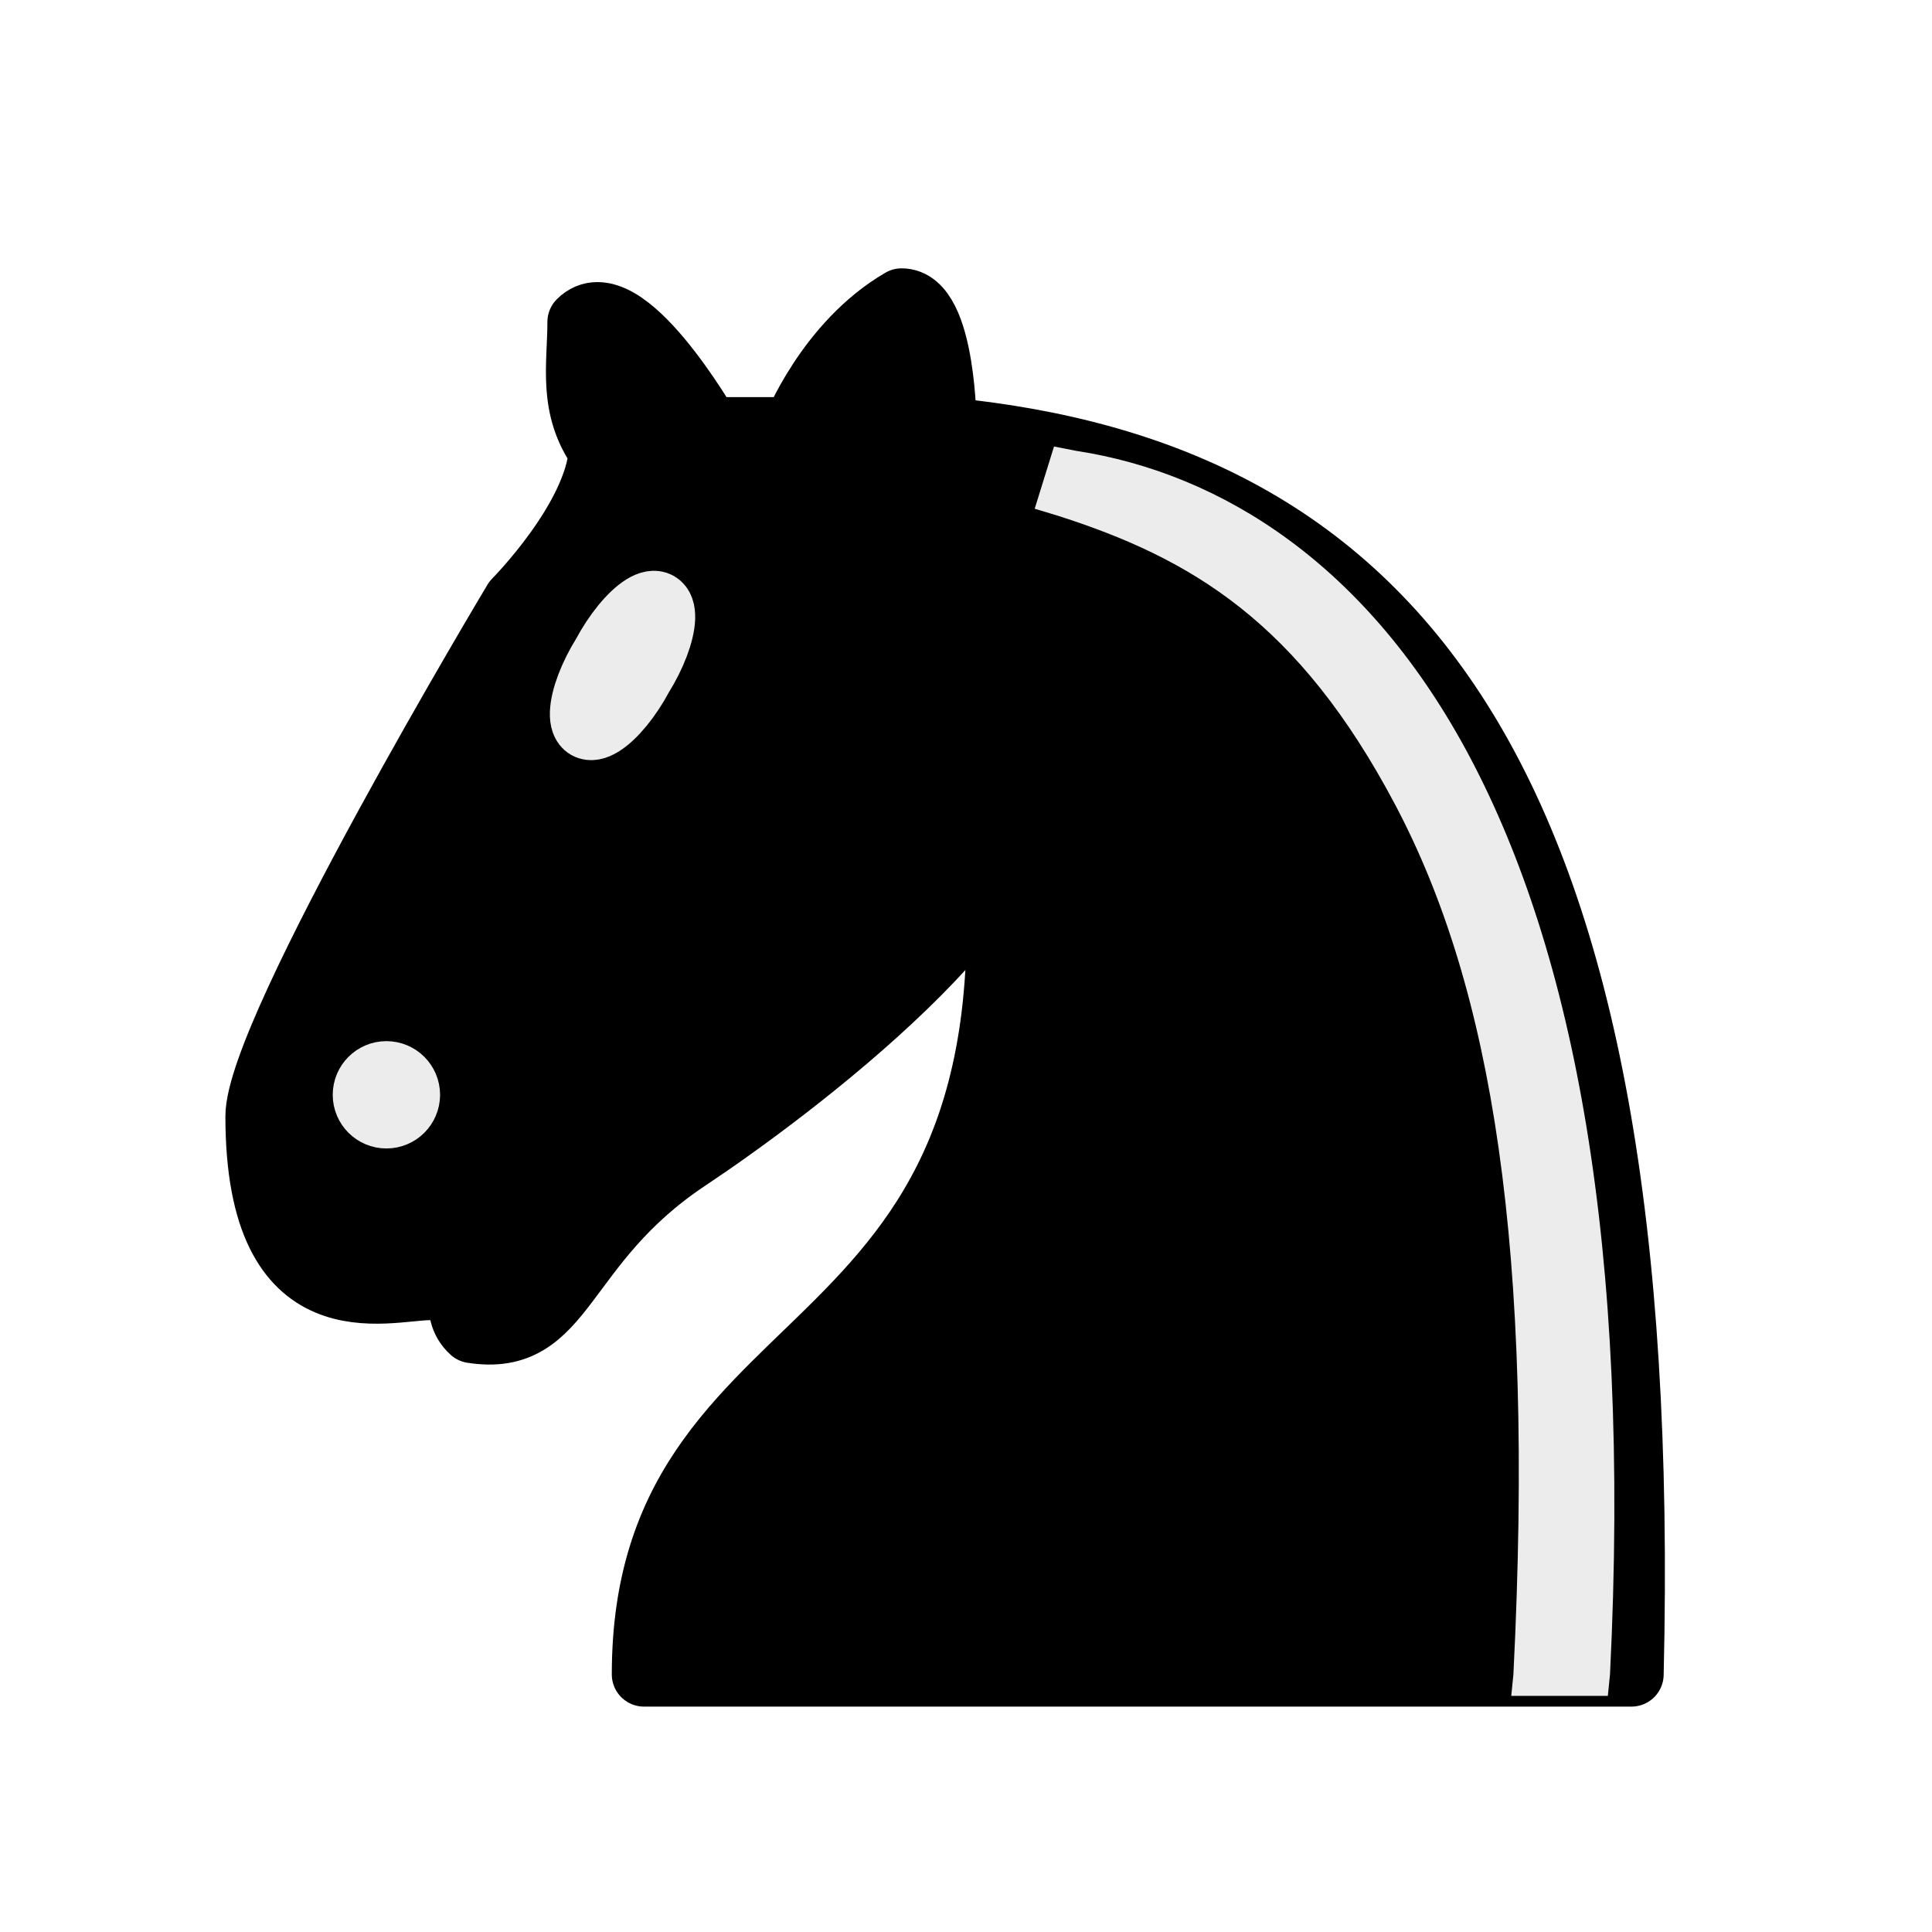
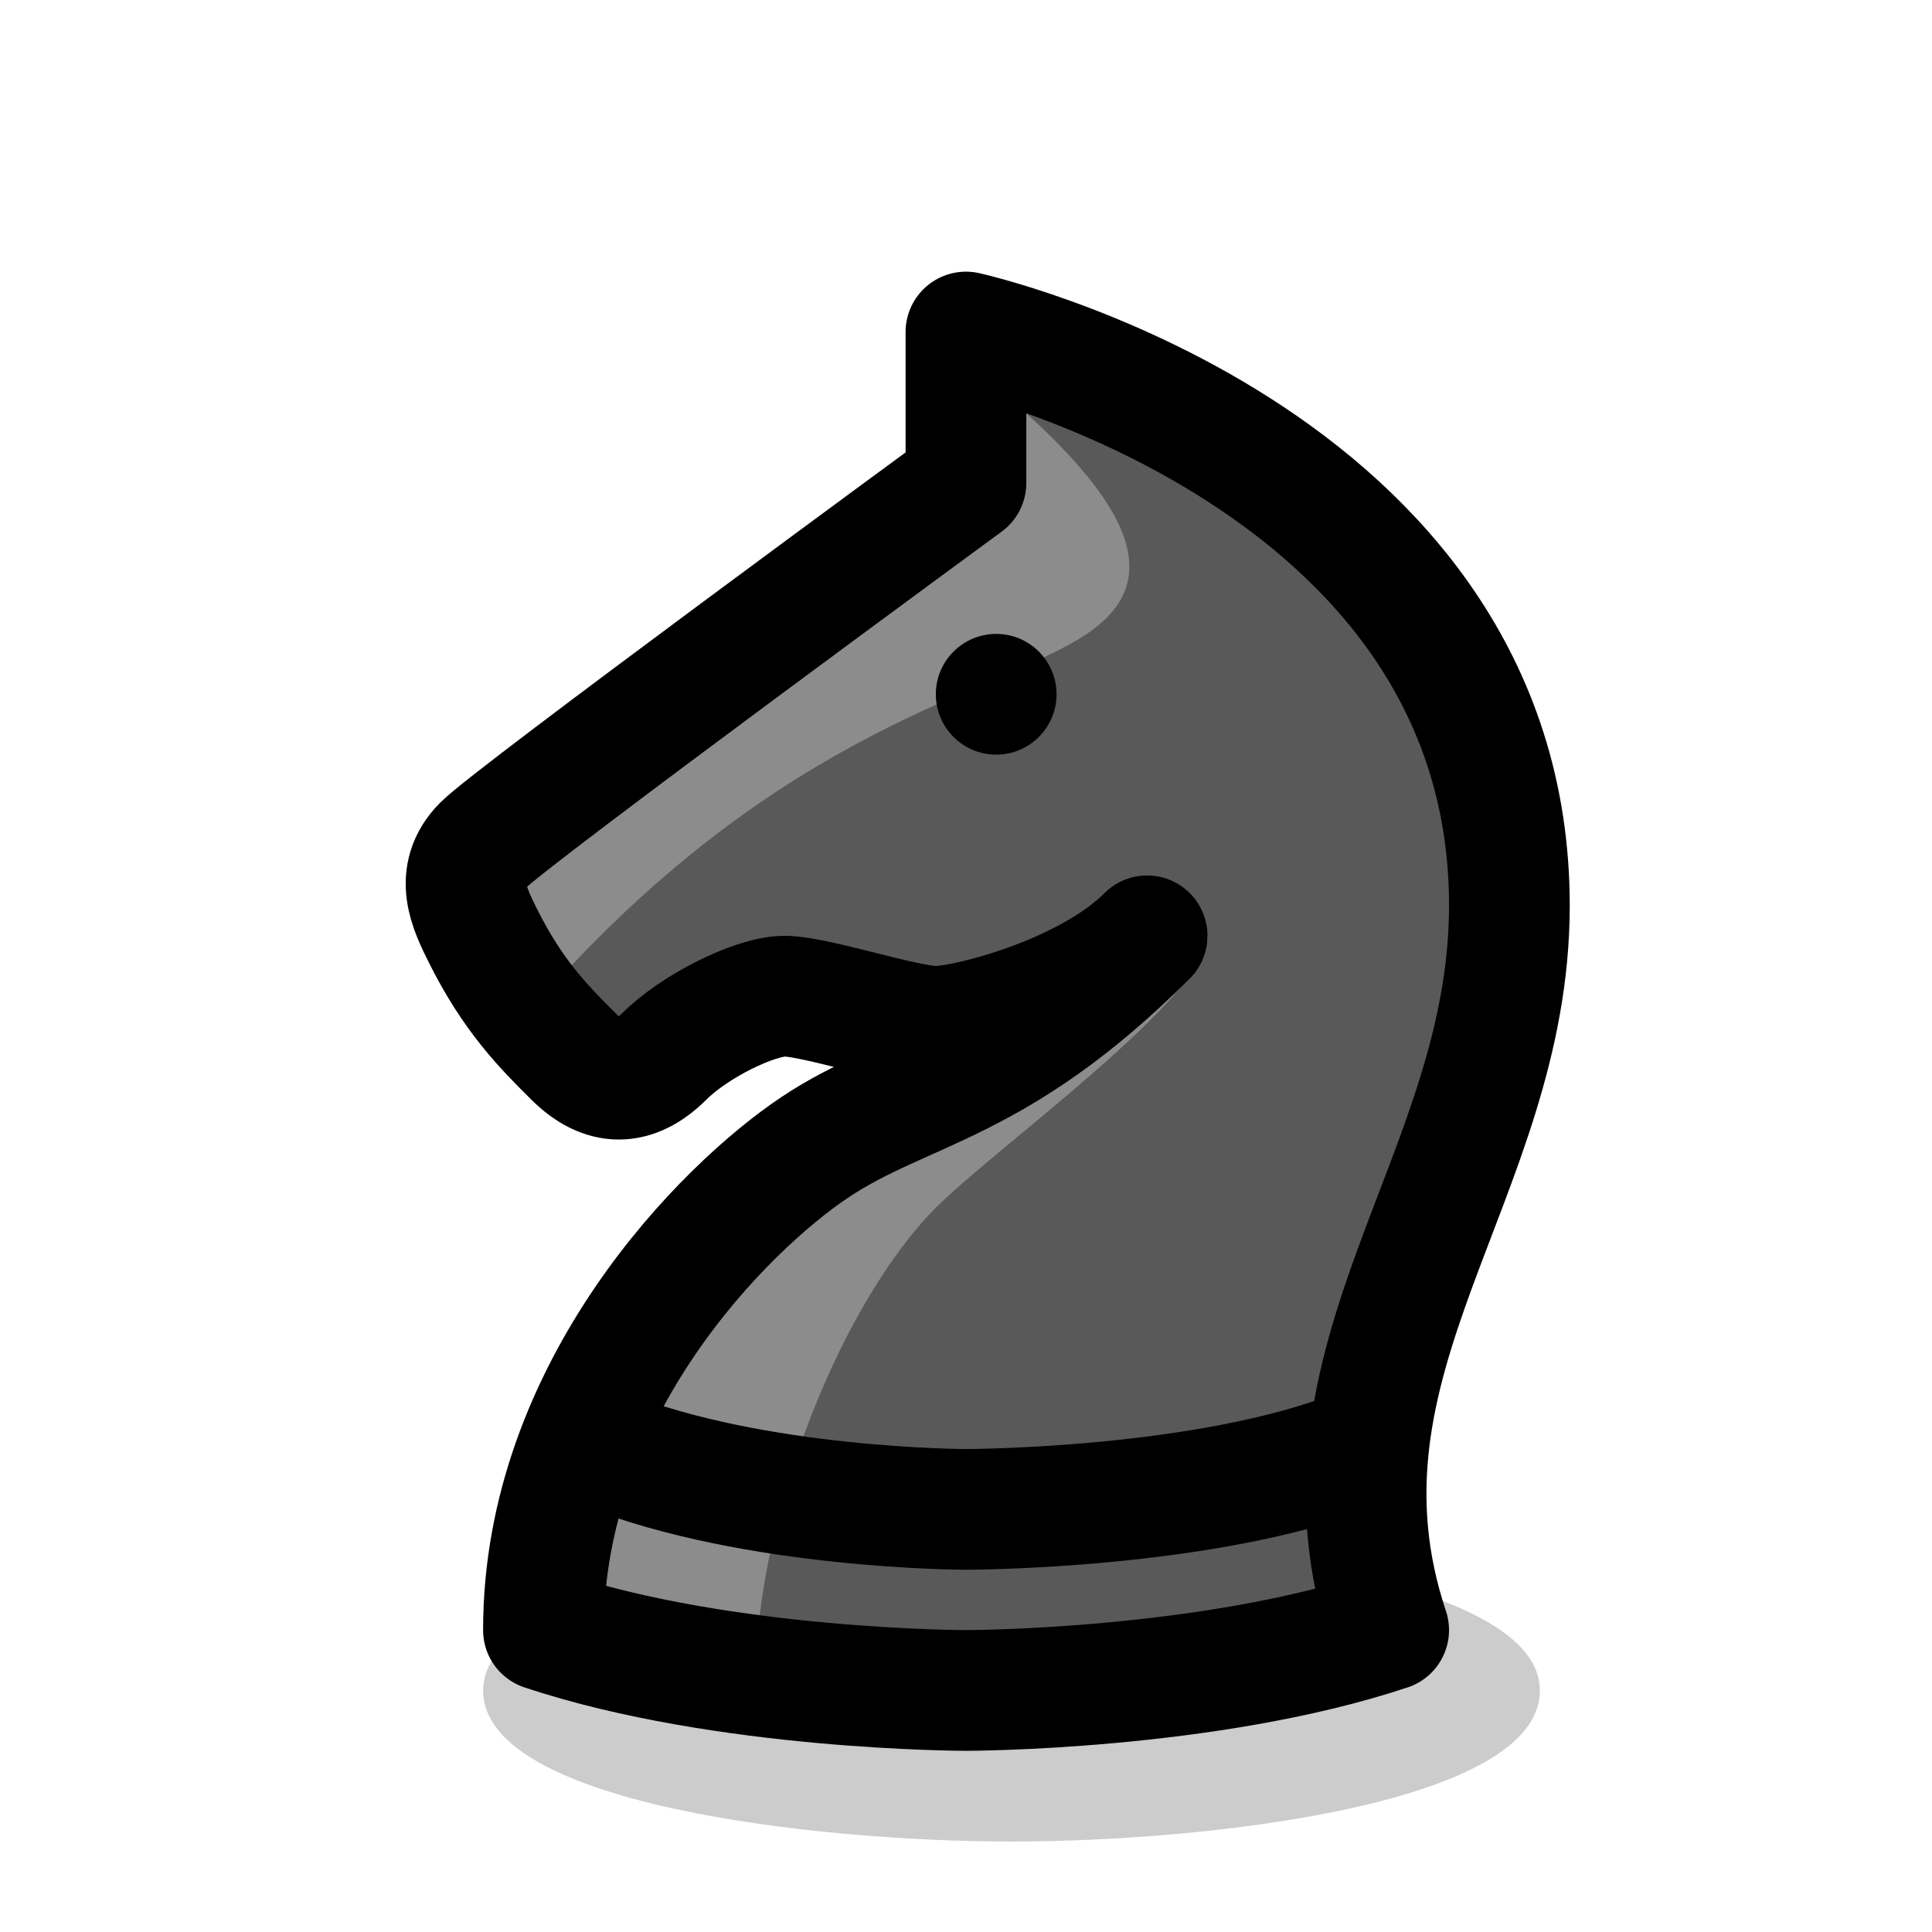
- <svg xmlns="http://www.w3.org/2000/svg" width="45" height="45" viewBox="0 0 45 45">
-   <g fill="none" fill-rule="evenodd" stroke="#000" stroke-linecap="round" stroke-linejoin="round" stroke-width="1.5">
-     <path fill="#000" d="M22 10c10.5 1 16.5 8 16 29H15c0-9 10-6.5 8-21" />
-     <path fill="#000" d="M24 18c.38 2.91-5.55 7.37-8 9-3 2-2.82 4.34-5 4-1.04-.94 1.41-3.04 0-3-1 0 .19 1.23-1 2-1 0-4 1-4-4 0-2 6-12 6-12s1.89-1.9 2-3.5c-.73-1-.5-2-.5-3 1-1 3 2.5 3 2.5h2s.78-2 2.5-3c1 0 1 3 1 3" />
-     <path fill="#ececec" stroke="#ececec" d="M9.5 25.5a.5.5 0 1 1-1 0 .5.5 0 1 1 1 0m5.43-9.75a.5 1.5 30 1 1-.86-.5.5 1.5 30 1 1 .86.5" />
-     <path fill="#ececec" stroke="none" d="m24.55 10.4-.45 1.45.5.15c3.15 1 5.65 2.49 7.9 6.75S35.75 29.06 35.25 39l-.05.5h2.25l.05-.5c.5-10.06-.88-16.85-3.25-21.34s-5.79-6.64-9.19-7.16z" />
-   </g>
+ <svg xmlns="http://www.w3.org/2000/svg" style="color-scheme:light only" viewBox="0 0 16.933 16.933">
+   <defs>
+     <linearGradient id="c">
+       <stop offset="0" stop-opacity=".2" />
+     </linearGradient>
+     <linearGradient id="b" gradientTransform="scale(.07)">
+       <stop offset="0" stop-color="#8c8c8c" />
+     </linearGradient>
+     <linearGradient id="a" gradientTransform="matrix(.07 0 0 .07 -53.975 2.117)">
+       <stop offset="0" stop-color="#595959" />
+     </linearGradient>
+     <linearGradient id="e" x1="4.085" x2="13.229" y1="8.864" y2="8.864" gradientUnits="userSpaceOnUse" href="#a" />
+     <linearGradient id="g" x1="4.762" x2="10.583" y1="11.509" y2="11.509" gradientUnits="userSpaceOnUse" href="#b" />
+     <linearGradient id="f" x1="4.233" x2="9.898" y1="5.953" y2="5.953" gradientUnits="userSpaceOnUse" href="#b" />
+     <linearGradient id="d" x1="4.233" x2="103.049" y1="24.342" y2="24.342" gradientTransform="matrix(1 0 0 1.25 .794 -3.043)" gradientUnits="userSpaceOnUse" href="#c" />
+   </defs>
+   <path fill="url(#d)" d="M5.027 14.817c0 .992 2.646 1.323 4.233 1.323 1.587 0 4.233-.331 4.233-1.323 0-.992-2.779-1.323-4.233-1.323s-4.233.331-4.233 1.323" class="UnoptimicedTransforms" style="font-variation-settings:normal;-inkscape-stroke:none" transform="matrix(1.094 0 0 1 -1.265 0)" />
+   <path fill="url(#e)" d="M4.763 14.287c1.587.529 3.704.529 3.704.529s2.117 0 3.704-.529c-.794-2.381 1.058-3.969 1.058-6.35 0-3.969-4.763-5.027-4.763-5.027v1.323s-3.969 2.91-4.233 3.175-.118.557 0 .794c.265.529.529.794.794 1.058q.397.397.794 0c.265-.265.794-.529 1.058-.529.265 0 1.058.265 1.323.265s1.323-.265 1.852-.794C8.731 9.525 7.938 9.525 7.144 10.054c-.794.529-2.381 2.117-2.381 4.233" />
+   <path fill="url(#f)" d="M8.467 3.175c1.323 1.058 1.852 1.852 1.058 2.381s-2.646.794-4.763 3.175l-.529-1.323 4.233-3.175" />
+   <path fill="url(#g)" d="m6.615 14.817-1.852-.529c0-2.117 1.587-3.969 2.381-4.498.794-.529 2.117-.265 3.44-1.587 0 .529-1.852 1.852-2.381 2.381-.794.794-1.587 2.646-1.587 4.233" />
+   <path fill="none" stroke="#000" stroke-linecap="round" stroke-linejoin="round" stroke-width="1.058" d="M4.763 14.287c1.587.529 3.704.529 3.704.529s2.117 0 3.704-.529c-.794-2.381 1.058-3.969 1.058-6.35 0-3.969-4.763-5.027-4.763-5.027v1.323s-3.969 2.91-4.233 3.175-.118.557 0 .794c.265.529.529.794.794 1.058q.397.397.794 0c.265-.265.794-.529 1.058-.529.265 0 1.058.265 1.323.265s1.323-.265 1.852-.794C8.731 9.525 7.938 9.525 7.144 10.054c-.794.529-2.381 2.117-2.381 4.233" />
+   <circle cx="8.731" cy="6.085" r=".529" />
+   <path fill="none" stroke="#000" stroke-linejoin="round" stroke-width="1.058" d="M11.906 12.7c-1.323.529-3.439.529-3.439.529s-1.852 0-3.175-.529" />
</svg>
